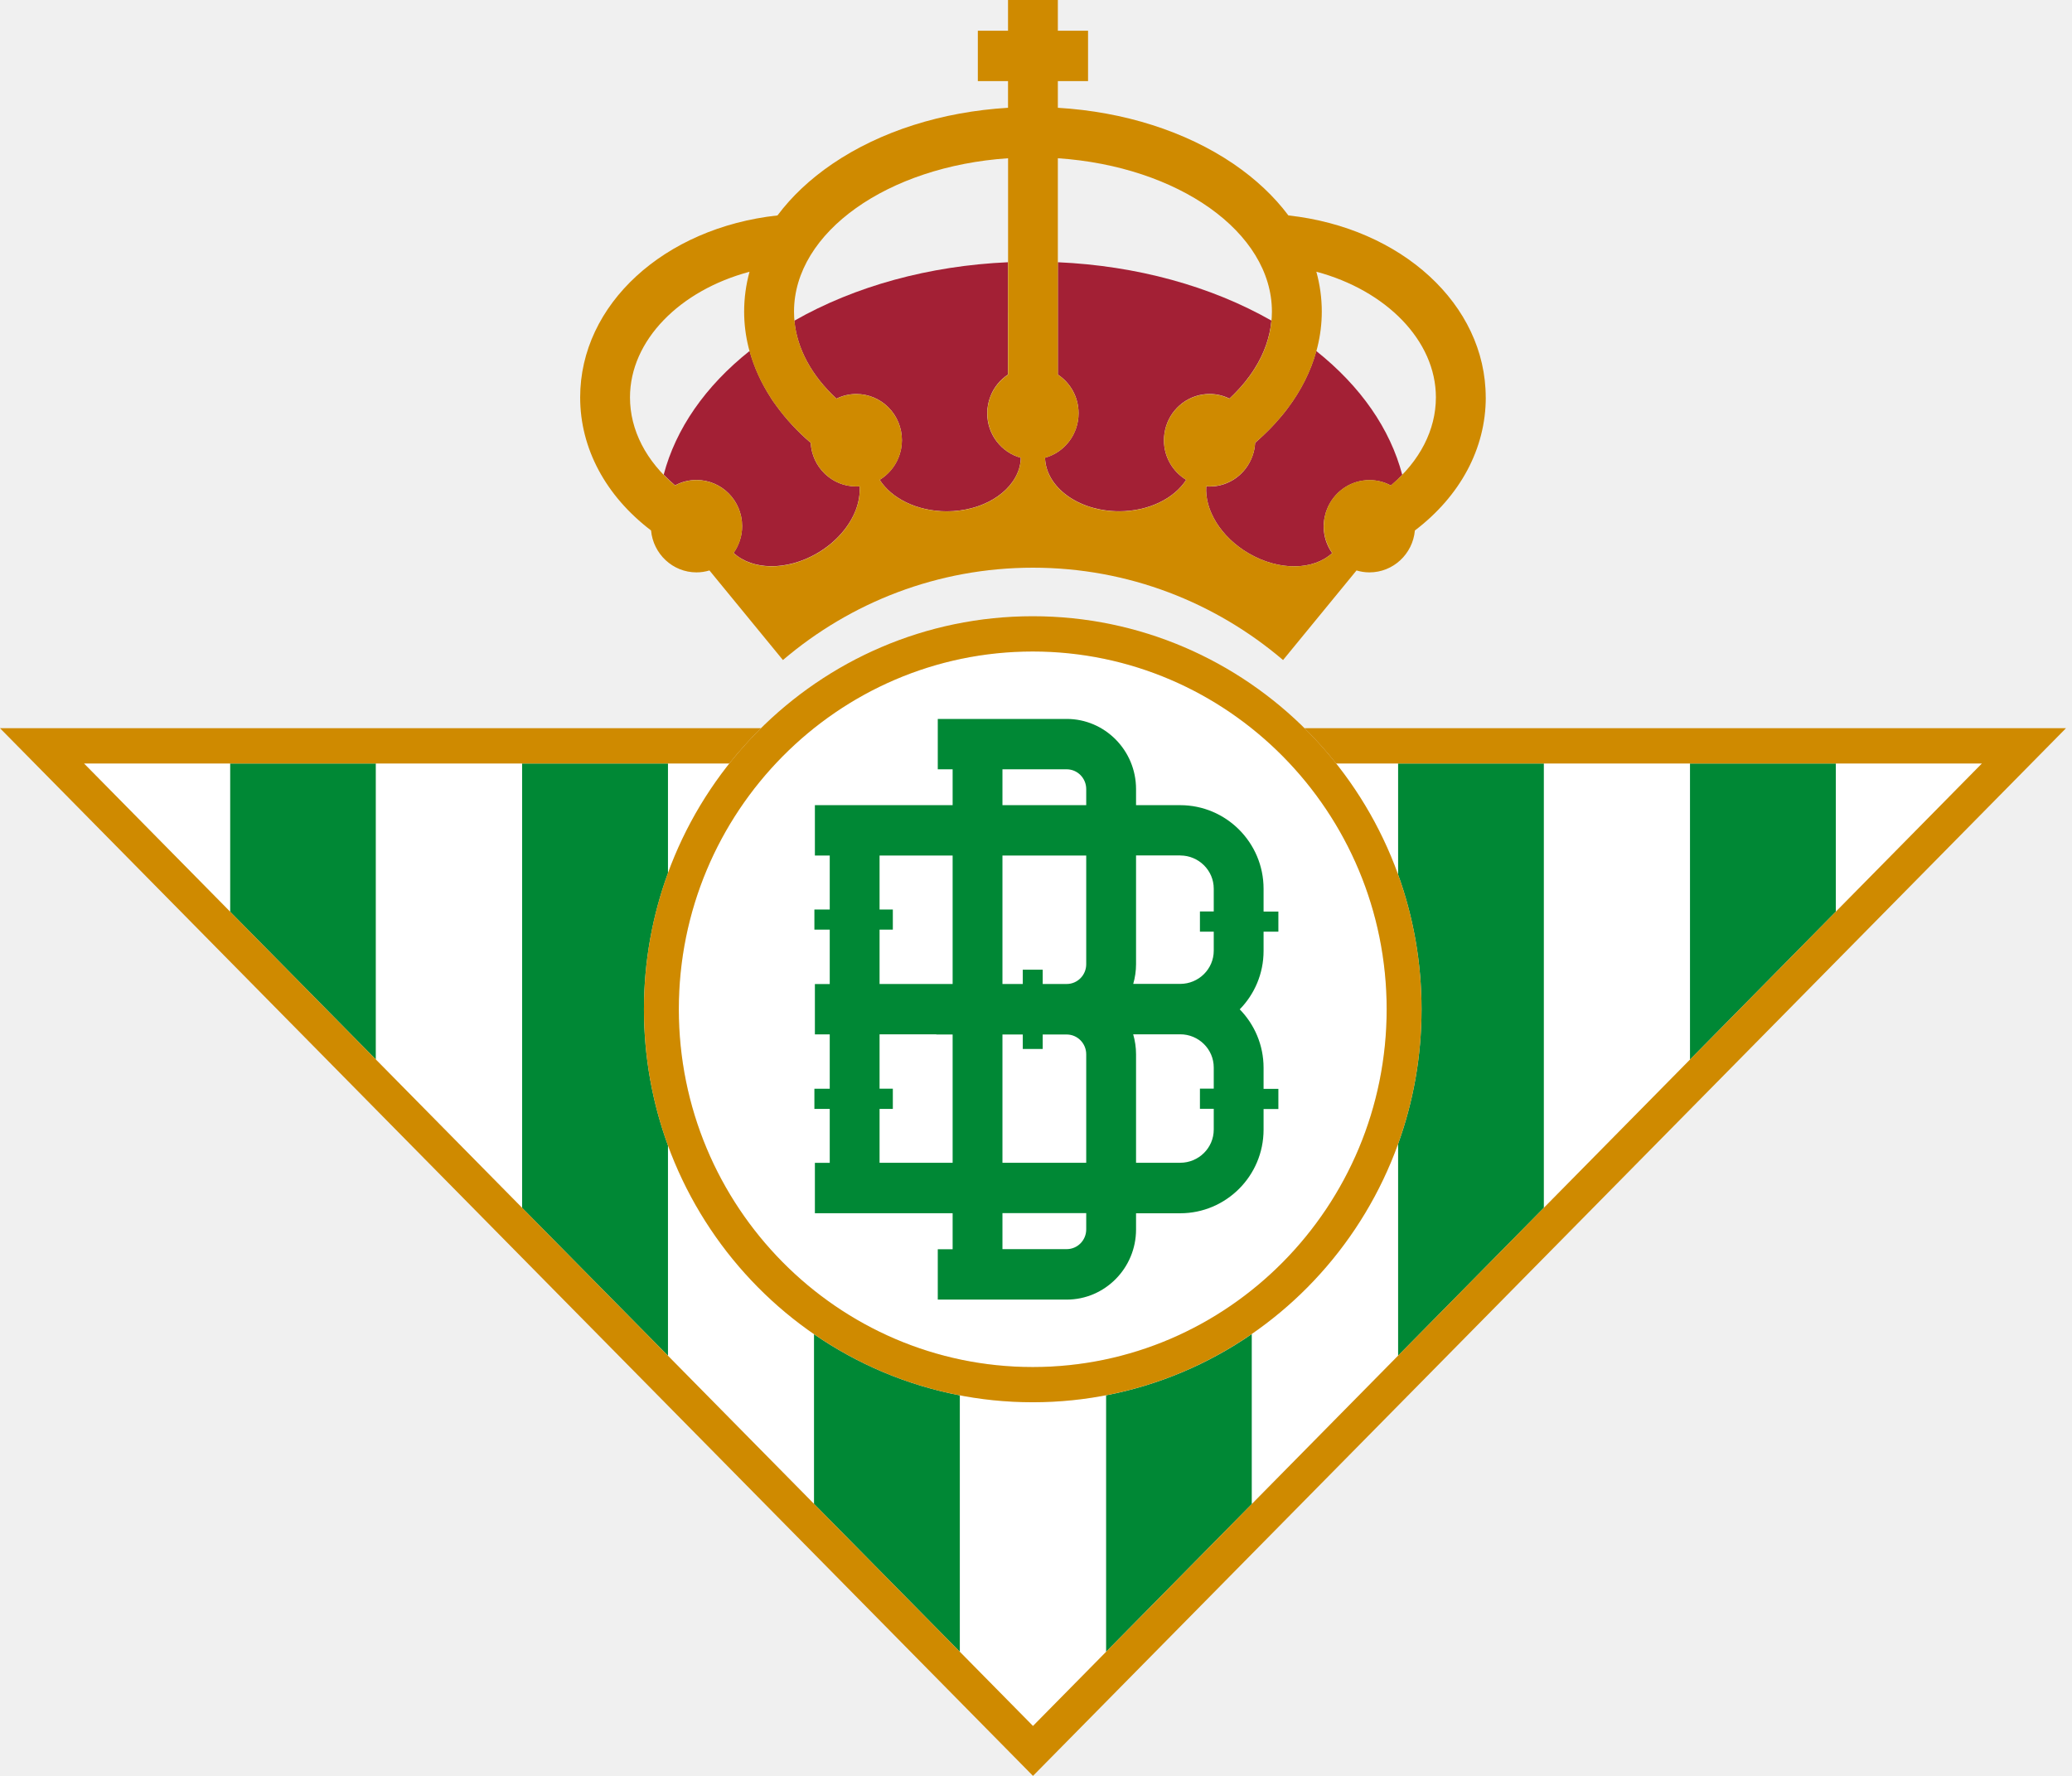
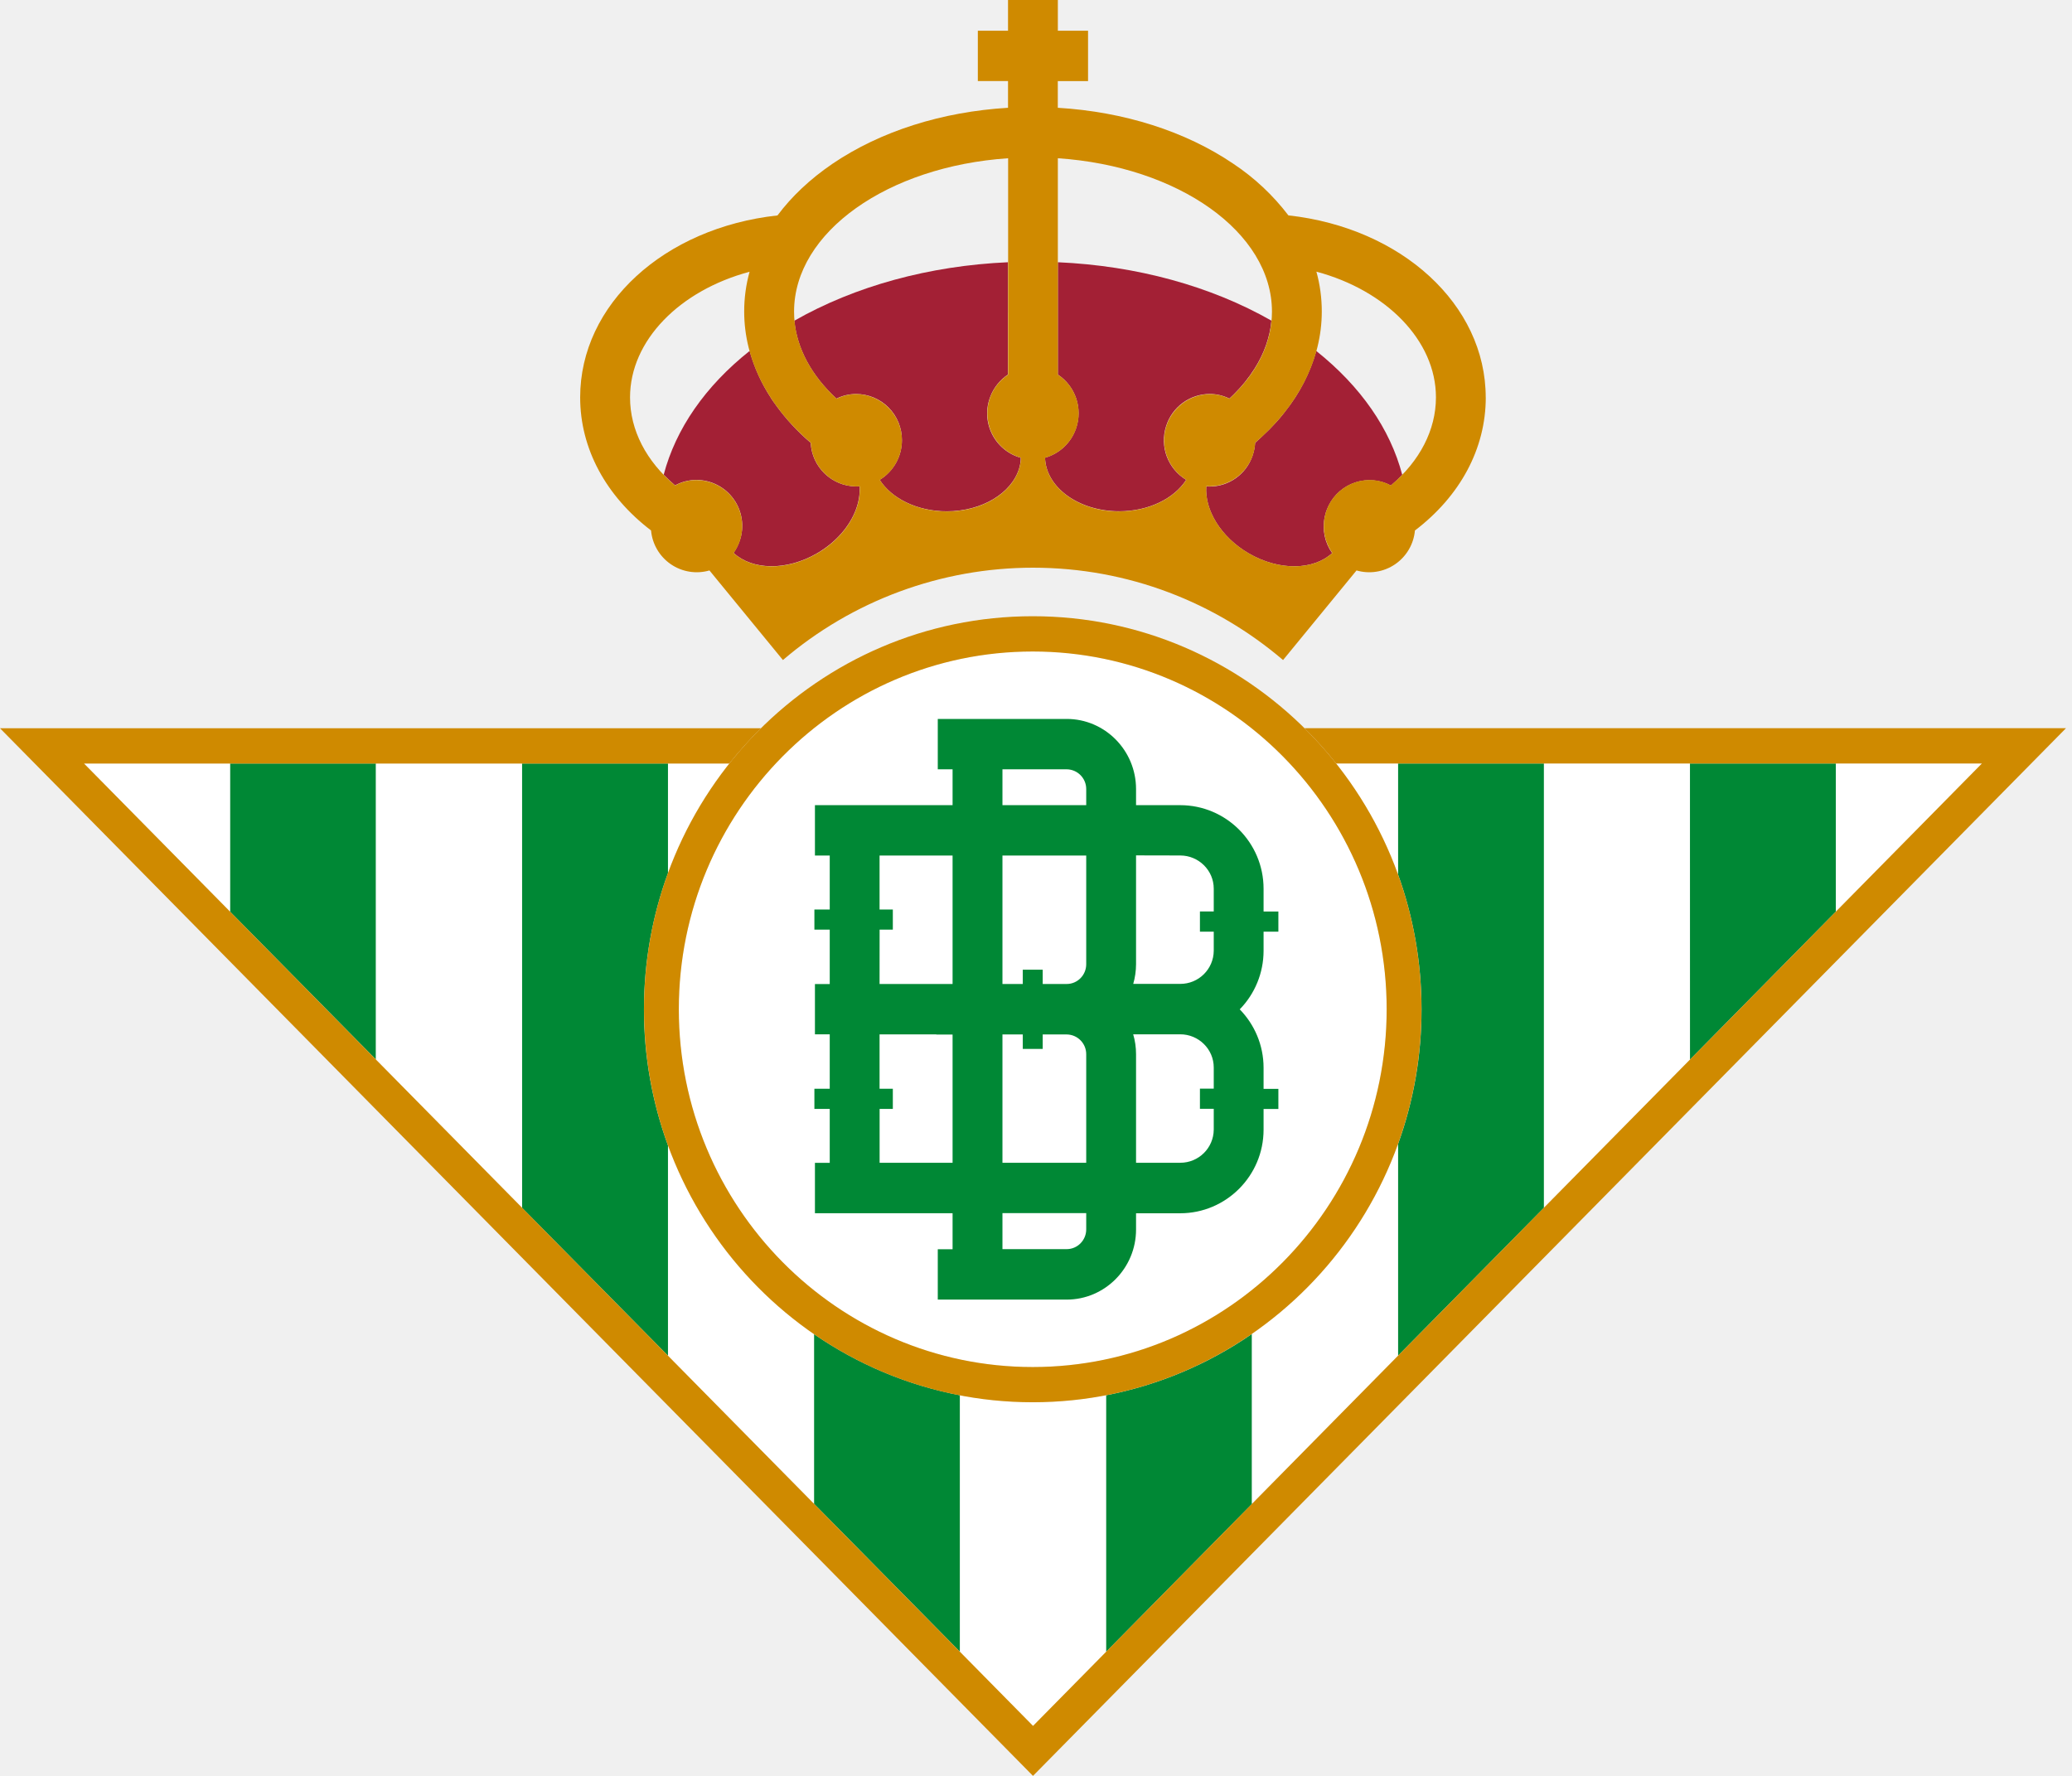
- <svg xmlns="http://www.w3.org/2000/svg" width="42" height="36" viewBox="0 0 42 36" fill="none">
-   <path fill-rule="evenodd" clip-rule="evenodd" d="M4.662 18.479L7.621 21.48V15.477H4.662V18.479ZM34.256 21.48L37.215 18.479V15.477H34.256V21.48ZM13.053 20.459C13.053 19.488 13.226 18.557 13.541 17.696V15.477H10.581V24.483L13.541 27.484V23.223C13.226 22.363 13.053 21.431 13.053 20.46V20.459ZM16.499 30.485V27.046C17.375 27.65 18.378 28.079 19.459 28.287V33.487L16.499 30.485ZM22.418 28.286V33.487L25.378 30.486V27.041C24.502 27.646 23.499 28.078 22.418 28.286ZM28.337 17.72V15.477H31.296V24.483L28.337 27.484V23.198C28.646 22.344 28.815 21.422 28.815 20.459C28.815 19.497 28.646 18.575 28.337 17.72Z" fill="#008835" />
-   <path fill-rule="evenodd" clip-rule="evenodd" d="M4.662 18.479L1.703 15.477H4.662V18.479ZM10.581 24.482L7.621 21.48V15.477H10.581V24.482ZM31.296 24.482L34.256 21.48V15.477H31.296V24.482ZM37.215 18.479V15.477H40.174L37.215 18.479ZM13.54 27.484V23.223C14.113 24.788 15.157 26.121 16.499 27.046V30.485L13.54 27.484ZM20.934 28.426C20.43 28.426 19.937 28.378 19.459 28.287V33.487L20.938 34.988L22.417 33.487V28.284C21.937 28.377 21.441 28.426 20.933 28.426H20.934ZM27.083 15.477H28.337V17.72C28.04 16.901 27.613 16.145 27.083 15.477ZM25.377 27.04V30.485L28.337 27.484V23.198C27.767 24.77 26.723 26.11 25.377 27.04ZM13.54 17.695V15.477H14.784C14.259 16.138 13.836 16.886 13.54 17.695Z" fill="white" />
-   <path d="M20.934 13.207C24.89 13.207 28.108 16.46 28.108 20.459C28.108 24.458 24.89 27.712 20.934 27.712C16.978 27.712 13.76 24.458 13.76 20.459C13.76 16.46 16.978 13.207 20.934 13.207Z" fill="white" />
-   <path d="M26.442 14.762C26.67 14.987 26.884 15.226 27.083 15.477H40.174L20.939 34.988L1.703 15.477H14.784C14.983 15.226 15.198 14.987 15.425 14.762H0L20.939 36L41.878 14.762H26.443H26.442Z" fill="#CF8A00" />
-   <path d="M20.934 13.207C24.89 13.207 28.108 16.46 28.108 20.459C28.108 24.458 24.89 27.712 20.934 27.712C16.978 27.712 13.76 24.458 13.76 20.459C13.76 16.46 16.978 13.207 20.934 13.207ZM20.934 12.492C16.581 12.492 13.053 16.059 13.053 20.459C13.053 24.859 16.582 28.426 20.934 28.426C25.286 28.426 28.815 24.859 28.815 20.459C28.815 16.059 25.287 12.492 20.934 12.492Z" fill="#CF8A00" />
-   <path d="M25.613 18.887H25.913V18.479H25.613V18.016C25.613 17.082 24.855 16.322 23.923 16.322H23.028V15.996C23.028 15.212 22.397 14.574 21.622 14.574H19.009V15.595H19.31V16.322H16.518V17.343H16.819V18.437H16.508V18.845H16.819V19.948H16.518V20.969H16.819V22.071H16.508V22.48H16.819V23.573H16.518V24.594H19.31V25.324H19.009V26.345H21.622C22.397 26.345 23.028 25.707 23.028 24.924V24.595H23.923C24.854 24.595 25.613 23.836 25.613 22.901V22.482H25.913V22.073H25.613V21.645C25.613 21.184 25.428 20.767 25.13 20.461C25.428 20.156 25.613 19.738 25.613 19.278V18.892V18.887ZM23.923 17.342C24.298 17.342 24.603 17.644 24.603 18.015V18.477H24.323V18.886H24.603V19.272C24.603 19.643 24.298 19.945 23.923 19.945H22.971C23.008 19.817 23.028 19.683 23.028 19.544V17.341H23.923V17.342ZM22.018 23.571H20.32V20.971H20.732V21.264H21.136V20.971H21.622C21.841 20.971 22.018 21.151 22.018 21.372V23.572V23.571ZM21.622 19.947H21.136V19.657H20.732V19.947H20.32V17.343H22.018V19.547C22.018 19.767 21.841 19.947 21.622 19.947V19.947ZM20.32 15.595H21.622C21.841 15.595 22.018 15.775 22.018 15.996V16.322H20.32V15.595ZM17.829 18.845H18.098V18.437H17.829V17.343H19.31V19.947H17.829V18.844V18.845ZM17.829 23.572V22.479H18.098V22.07H17.829V20.968H18.979V20.971H19.31V23.571H17.829V23.572ZM22.018 24.922C22.018 25.143 21.841 25.322 21.622 25.322H20.32V24.592H22.018V24.921V24.922ZM24.603 22.479V22.898C24.603 23.27 24.298 23.571 23.923 23.571H23.028V21.371C23.028 21.231 23.007 21.095 22.97 20.967H23.923C24.298 20.967 24.603 21.269 24.603 21.64V22.068H24.323V22.477H24.603V22.479Z" fill="#008835" />
-   <path d="M21.443 7.593C21.696 7.76 21.863 8.048 21.863 8.376C21.863 8.484 21.845 8.589 21.811 8.685C21.712 8.974 21.477 9.198 21.183 9.279C21.202 9.881 21.866 10.364 22.686 10.364C23.287 10.364 23.803 10.103 24.044 9.727C23.774 9.563 23.593 9.266 23.593 8.925C23.593 8.827 23.609 8.732 23.636 8.643C23.753 8.262 24.105 7.986 24.52 7.986C24.664 7.986 24.799 8.02 24.921 8.08C24.988 8.017 25.051 7.954 25.11 7.889C25.122 7.876 25.133 7.864 25.144 7.852C25.173 7.819 25.2 7.787 25.228 7.754C25.257 7.718 25.285 7.681 25.312 7.645C25.32 7.634 25.328 7.624 25.335 7.614C25.369 7.567 25.401 7.519 25.432 7.47C25.626 7.163 25.741 6.835 25.772 6.499C24.545 5.8 23.041 5.387 21.443 5.316V7.593Z" fill="#A32035" />
-   <path d="M16.956 8.081C17.077 8.021 17.213 7.987 17.357 7.987C17.868 7.987 18.282 8.405 18.282 8.922C18.282 9.051 18.257 9.172 18.21 9.283C18.135 9.468 18 9.623 17.832 9.727C18.072 10.103 18.59 10.365 19.191 10.365C19.907 10.365 20.505 9.995 20.657 9.5C20.678 9.429 20.69 9.356 20.692 9.28C20.3 9.172 20.011 8.81 20.011 8.379C20.011 8.255 20.035 8.138 20.078 8.03C20.148 7.85 20.273 7.698 20.431 7.593V6.338H20.432V5.316C18.834 5.387 17.331 5.8 16.102 6.501C16.156 7.071 16.45 7.613 16.955 8.081H16.956Z" fill="#A32035" />
-   <path d="M13.684 9.839C13.813 9.769 13.96 9.73 14.118 9.73C14.629 9.73 15.043 10.148 15.043 10.665C15.043 10.768 15.027 10.866 14.996 10.958C14.966 11.048 14.924 11.133 14.87 11.208C15.247 11.557 15.945 11.576 16.564 11.215C16.954 10.988 17.231 10.657 17.355 10.317C17.41 10.162 17.435 10.006 17.424 9.858C17.401 9.86 17.379 9.861 17.356 9.861C16.862 9.861 16.459 9.469 16.433 8.976C16.162 8.745 15.933 8.494 15.74 8.23C15.737 8.225 15.733 8.22 15.73 8.215C15.694 8.166 15.657 8.117 15.625 8.066H15.627C15.43 7.763 15.286 7.444 15.195 7.114C14.295 7.83 13.699 8.691 13.453 9.623C13.525 9.698 13.602 9.769 13.684 9.839Z" fill="#A32035" />
-   <path d="M26.682 7.115C26.57 7.522 26.374 7.913 26.101 8.276C26.085 8.297 26.069 8.319 26.053 8.339C26.013 8.39 25.972 8.44 25.928 8.49C25.894 8.53 25.859 8.57 25.823 8.608C25.791 8.642 25.76 8.676 25.727 8.709C25.691 8.745 25.653 8.782 25.614 8.819C25.596 8.836 25.577 8.854 25.558 8.871C25.52 8.907 25.482 8.942 25.442 8.977C25.437 9.069 25.419 9.158 25.388 9.242C25.261 9.604 24.92 9.863 24.518 9.863C24.495 9.863 24.473 9.861 24.451 9.86C24.417 10.338 24.745 10.886 25.311 11.217C25.93 11.578 26.625 11.56 27.003 11.212C26.895 11.059 26.831 10.873 26.831 10.671C26.831 10.606 26.838 10.542 26.852 10.481V10.477C26.859 10.447 26.866 10.419 26.875 10.391V10.389C26.883 10.364 26.892 10.339 26.902 10.316C26.908 10.301 26.915 10.287 26.921 10.272C26.925 10.265 26.928 10.256 26.932 10.249C27.084 9.943 27.397 9.733 27.76 9.733C27.916 9.733 28.065 9.772 28.194 9.842C28.276 9.772 28.352 9.701 28.424 9.626C28.179 8.694 27.583 7.834 26.683 7.117L26.682 7.115Z" fill="#A32035" />
-   <path d="M30.116 8.056C30.116 6.175 28.412 4.619 26.116 4.367C25.829 3.983 25.456 3.631 25.002 3.321C24.03 2.661 22.782 2.265 21.443 2.185V1.644H22.055V0.623H21.443V0H20.433V0.623H19.821V1.644H20.433V2.185C19.094 2.265 17.845 2.661 16.874 3.321C16.419 3.631 16.047 3.983 15.76 4.367C13.462 4.619 11.76 6.17 11.76 8.056C11.76 9.091 12.279 10.054 13.197 10.753C13.241 11.229 13.636 11.603 14.118 11.603C14.209 11.603 14.297 11.589 14.381 11.564L15.87 13.38C17.239 12.213 19.007 11.508 20.939 11.508C22.871 11.508 24.638 12.213 26.008 13.38L27.497 11.564C27.579 11.589 27.668 11.603 27.759 11.603C28.241 11.603 28.637 11.23 28.68 10.754C29.599 10.055 30.117 9.093 30.117 8.056H30.116ZM16.565 11.218C15.945 11.579 15.248 11.561 14.871 11.211C14.979 11.058 15.044 10.871 15.044 10.668C15.044 10.151 14.63 9.732 14.118 9.732C13.962 9.732 13.813 9.772 13.684 9.842C13.098 9.35 12.77 8.719 12.77 8.056C12.77 6.899 13.781 5.886 15.193 5.509C15.121 5.772 15.084 6.042 15.084 6.317C15.084 7.297 15.569 8.238 16.434 8.976C16.46 9.469 16.863 9.861 17.357 9.861C17.381 9.861 17.403 9.859 17.425 9.858C17.461 10.337 17.133 10.887 16.565 11.219V11.218ZM19.192 10.367C18.59 10.367 18.072 10.105 17.831 9.727C18.101 9.564 18.282 9.266 18.282 8.925C18.282 8.408 17.869 7.989 17.357 7.989C17.213 7.989 17.078 8.024 16.956 8.083C16.397 7.565 16.095 6.954 16.095 6.317C16.095 4.703 18 3.371 20.434 3.208V7.595C20.181 7.763 20.014 8.051 20.014 8.379C20.014 8.809 20.302 9.172 20.694 9.28C20.677 9.882 20.012 10.367 19.192 10.367V10.367ZM22.685 10.367C21.865 10.367 21.199 9.882 21.182 9.28C21.574 9.172 21.863 8.809 21.863 8.379C21.863 8.051 21.695 7.762 21.443 7.595V3.208C23.878 3.371 25.782 4.704 25.782 6.317C25.782 6.954 25.48 7.564 24.92 8.083C24.799 8.024 24.663 7.989 24.519 7.989C24.008 7.989 23.594 8.408 23.594 8.925C23.594 9.266 23.776 9.564 24.046 9.727C23.805 10.105 23.287 10.367 22.685 10.367V10.367ZM26.833 10.668C26.833 10.871 26.898 11.058 27.006 11.211C26.629 11.561 25.931 11.579 25.312 11.218C24.743 10.886 24.415 10.336 24.451 9.857C24.474 9.859 24.496 9.86 24.519 9.86C25.013 9.86 25.416 9.468 25.442 8.975C26.307 8.237 26.793 7.296 26.793 6.316C26.793 6.041 26.755 5.771 26.683 5.508C28.094 5.886 29.106 6.902 29.106 8.055C29.106 8.717 28.778 9.348 28.192 9.841C28.063 9.771 27.915 9.731 27.758 9.731C27.247 9.731 26.833 10.15 26.833 10.667V10.668Z" fill="#CF8A00" />
+ <svg xmlns="http://www.w3.org/2000/svg" width="42" height="36" fill="none" viewBox="0 0 42 36">
+   <path fill="#008835" fill-rule="evenodd" d="m4.662 18.479 2.96 3.001v-6.003h-2.96zm29.594 3.001 2.959-3.001v-3.002h-2.96zm-21.203-1.02c0-.972.173-1.903.488-2.764v-2.219h-2.96v9.006l2.96 3v-4.26a8 8 0 0 1-.488-2.763M16.5 30.484v-3.439a7.8 7.8 0 0 0 2.96 1.24v5.2zm5.92-2.2v5.202l2.959-3V27.04a7.8 7.8 0 0 1-2.96 1.245m5.918-10.565v-2.243h2.96v9.006l-2.96 3v-4.285a8 8 0 0 0 .478-2.739c0-.962-.17-1.884-.478-2.739" clip-rule="evenodd" />
+   <path fill="#fff" fill-rule="evenodd" d="m4.662 18.479-2.959-3.002h2.959zm5.919 6.003L7.62 21.48v-6.003h2.96zm20.715 0 2.96-3.002v-6.003h-2.96zm5.919-6.003v-3.002h2.96zM13.54 27.484v-4.261a8 8 0 0 0 2.96 3.823v3.44zm7.394.942a8 8 0 0 1-1.475-.14v5.2l1.479 1.502 1.48-1.501v-5.203q-.722.14-1.485.142zm6.149-12.95h1.254v2.244a8 8 0 0 0-1.254-2.243M25.377 27.04v3.445l2.96-3.001v-4.286a7.98 7.98 0 0 1-2.96 3.842M13.54 17.696v-2.22h1.244a8 8 0 0 0-1.244 2.22" clip-rule="evenodd" />
+   <path fill="#fff" d="M20.934 13.207c3.956 0 7.174 3.253 7.174 7.252 0 4-3.218 7.253-7.174 7.253s-7.174-3.254-7.174-7.253 3.218-7.252 7.174-7.252" />
+   <path fill="#cf8a00" d="M26.442 14.762q.342.337.641.715h13.091L20.94 34.987 1.703 15.478h13.081q.3-.378.641-.715H0L20.939 36l20.939-21.238H26.443" />
+   <path fill="#cf8a00" d="M20.934 13.207c3.956 0 7.174 3.253 7.174 7.252 0 4-3.218 7.253-7.174 7.253s-7.174-3.254-7.174-7.253 3.218-7.252 7.174-7.252m0-.715c-4.353 0-7.88 3.567-7.88 7.967s3.528 7.967 7.88 7.967 7.88-3.567 7.88-7.967-3.527-7.967-7.88-7.967" />
+   <path fill="#008835" d="M25.613 18.887h.3v-.409h-.3v-.462c0-.934-.758-1.694-1.69-1.694h-.895v-.326c0-.784-.63-1.422-1.406-1.422h-2.613v1.021h.3v.727h-2.79v1.021h.3v1.094h-.311v.408h.311v1.103h-.3v1.02h.3v1.103h-.311v.409h.311v1.093h-.3v1.021h2.79v.73h-.3v1.021h2.613c.775 0 1.406-.638 1.406-1.42v-.33h.895c.931 0 1.69-.76 1.69-1.694v-.42h.3v-.408h-.3v-.428c0-.46-.185-.878-.483-1.184a1.7 1.7 0 0 0 .483-1.183v-.391m-1.69-1.545c.375 0 .68.302.68.673v.462h-.28v.409h.28v.386a.677.677 0 0 1-.68.673h-.952q.056-.192.057-.4V17.34zm-1.905 6.23H20.32V20.97h.412v.293h.404v-.293h.486a.4.4 0 0 1 .396.401zm-.396-3.625h-.486v-.29h-.404v.29h-.412v-2.604h1.698v2.204c0 .22-.177.4-.396.4m-1.302-4.352h1.302a.4.4 0 0 1 .396.401v.326H20.32zm-2.49 3.25h.268v-.408h-.269v-1.094h1.48v2.604h-1.48zm0 4.727V22.48h.268v-.409h-.269v-1.102h1.15v.003h.33v2.6zm4.188 1.35c0 .22-.177.4-.396.4H20.32v-.73h1.698zm2.585-2.443v.42a.677.677 0 0 1-.68.672h-.895v-2.2q0-.211-.058-.404h.953c.375 0 .68.302.68.673v.428h-.28v.409h.28z" />
+   <path fill="#a32035" d="M21.443 7.593a.94.94 0 0 1 .368 1.092.93.93 0 0 1-.628.594c.019.602.683 1.085 1.503 1.085.6 0 1.117-.26 1.358-.637a.935.935 0 0 1-.408-1.084.93.93 0 0 1 .884-.657.9.9 0 0 1 .4.094 3 3 0 0 0 .19-.191l.034-.037q.044-.049.084-.098l.084-.11.023-.03q.05-.07.097-.144c.194-.307.309-.635.34-.97-1.227-.7-2.73-1.113-4.329-1.184zM16.956 8.08a.9.9 0 0 1 .4-.093.93.93 0 0 1 .926.935.94.94 0 0 1-.45.805c.24.376.758.638 1.359.638.716 0 1.314-.37 1.466-.865a.8.8 0 0 0 .035-.22.934.934 0 0 1-.614-1.25.94.94 0 0 1 .353-.437V6.338h.001V5.316c-1.598.071-3.101.484-4.33 1.185.054.57.348 1.112.853 1.58zM13.684 9.839c.129-.07.276-.11.434-.11a.93.93 0 0 1 .878 1.229 1 1 0 0 1-.126.25c.377.35 1.075.368 1.694.007.39-.227.667-.558.79-.898q.084-.234.07-.459l-.068.003a.93.93 0 0 1-.923-.885c-.27-.23-.5-.482-.693-.746l-.01-.015q-.055-.073-.105-.149h.002a3.4 3.4 0 0 1-.432-.952c-.9.716-1.496 1.577-1.742 2.51q.108.11.23.215M26.682 7.115a3.5 3.5 0 0 1-.63 1.224 3 3 0 0 1-.23.27q-.045.05-.095.1a6 6 0 0 1-.17.162q-.055.054-.115.106a1 1 0 0 1-.054.265.92.92 0 0 1-.87.621q-.034 0-.067-.003c-.034.478.294 1.026.86 1.357.619.36 1.314.343 1.692-.005a.93.93 0 0 1-.151-.731v-.004q.01-.044.023-.086v-.002l.027-.073.02-.044.01-.023a.923.923 0 0 1 1.262-.407q.123-.104.23-.216c-.245-.932-.841-1.792-1.741-2.51z" />
+   <path fill="#cf8a00" d="M30.116 8.056c0-1.88-1.704-3.437-4-3.69a4.6 4.6 0 0 0-1.114-1.045c-.972-.66-2.22-1.056-3.56-1.136v-.541h.613V.623h-.612V0h-1.01v.623h-.612v1.02h.612v.542c-1.34.08-2.588.476-3.56 1.136-.454.31-.826.662-1.113 1.046-2.298.252-4 1.803-4 3.689 0 1.035.52 1.998 1.437 2.697a.93.93 0 0 0 1.184.811l1.489 1.816a7.8 7.8 0 0 1 5.069-1.872c1.932 0 3.7.705 5.069 1.872l1.489-1.816a.93.93 0 0 0 1.184-.81c.918-.699 1.436-1.66 1.436-2.698m-13.551 3.162c-.62.361-1.317.343-1.694-.007a.94.94 0 0 0 .173-.543.93.93 0 0 0-.926-.936.9.9 0 0 0-.434.11c-.586-.492-.914-1.123-.914-1.786 0-1.157 1.011-2.17 2.423-2.547a3 3 0 0 0-.109.808c0 .98.485 1.92 1.35 2.659a.93.93 0 0 0 .923.885q.035 0 .068-.003c.036.479-.292 1.03-.86 1.361zm2.627-.85c-.602 0-1.12-.263-1.36-.64a.938.938 0 0 0-.475-1.739.9.9 0 0 0-.4.094c-.56-.518-.862-1.129-.862-1.766 0-1.614 1.905-2.946 4.339-3.109v4.387a.938.938 0 0 0 .26 1.685c-.017.602-.682 1.088-1.502 1.088m3.493 0c-.82 0-1.486-.486-1.503-1.088a.937.937 0 0 0 .26-1.685V3.208c2.436.163 4.34 1.496 4.34 3.11 0 .636-.302 1.246-.862 1.765a.9.9 0 0 0-.4-.094.937.937 0 0 0-.474 1.738c-.24.378-.759.64-1.361.64m4.148.3c0 .203.065.39.173.543-.377.35-1.075.368-1.694.007-.569-.332-.897-.882-.86-1.361l.067.003a.93.93 0 0 0 .923-.885c.865-.738 1.35-1.679 1.35-2.659q0-.413-.109-.808c1.411.378 2.423 1.394 2.423 2.547 0 .662-.328 1.293-.914 1.786a.9.9 0 0 0-.434-.11.93.93 0 0 0-.925.936" />
</svg>
